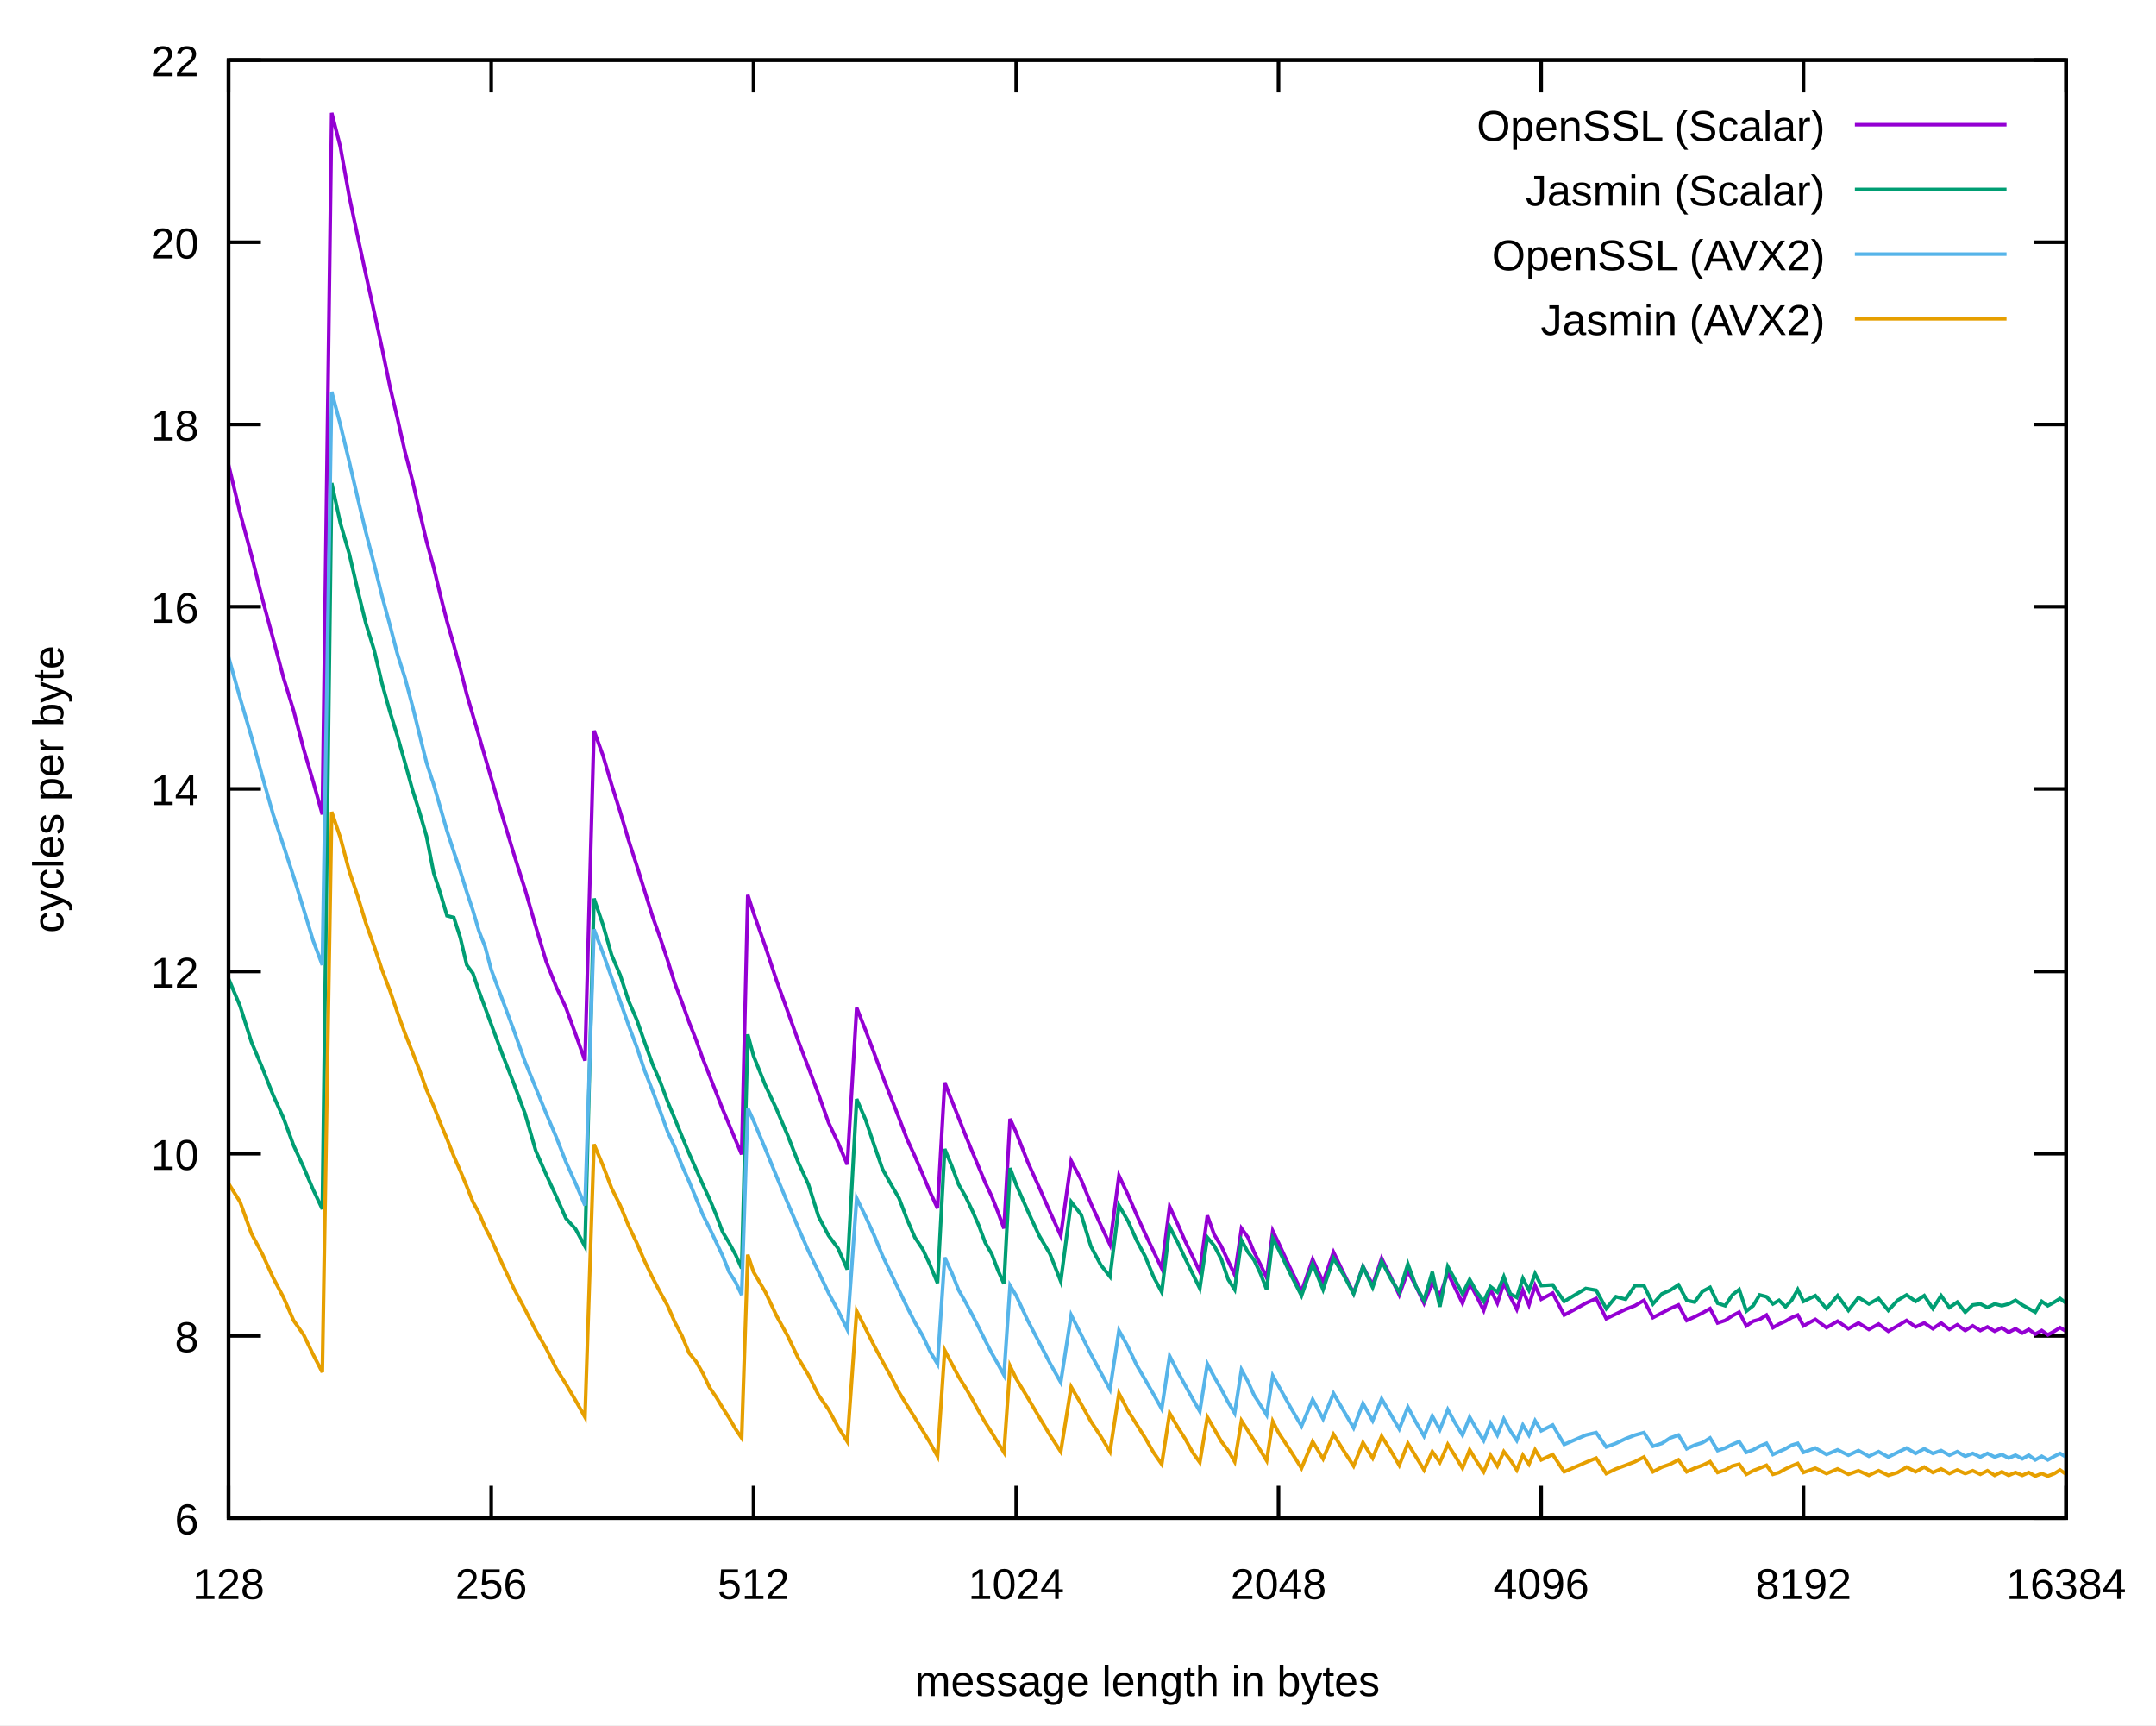
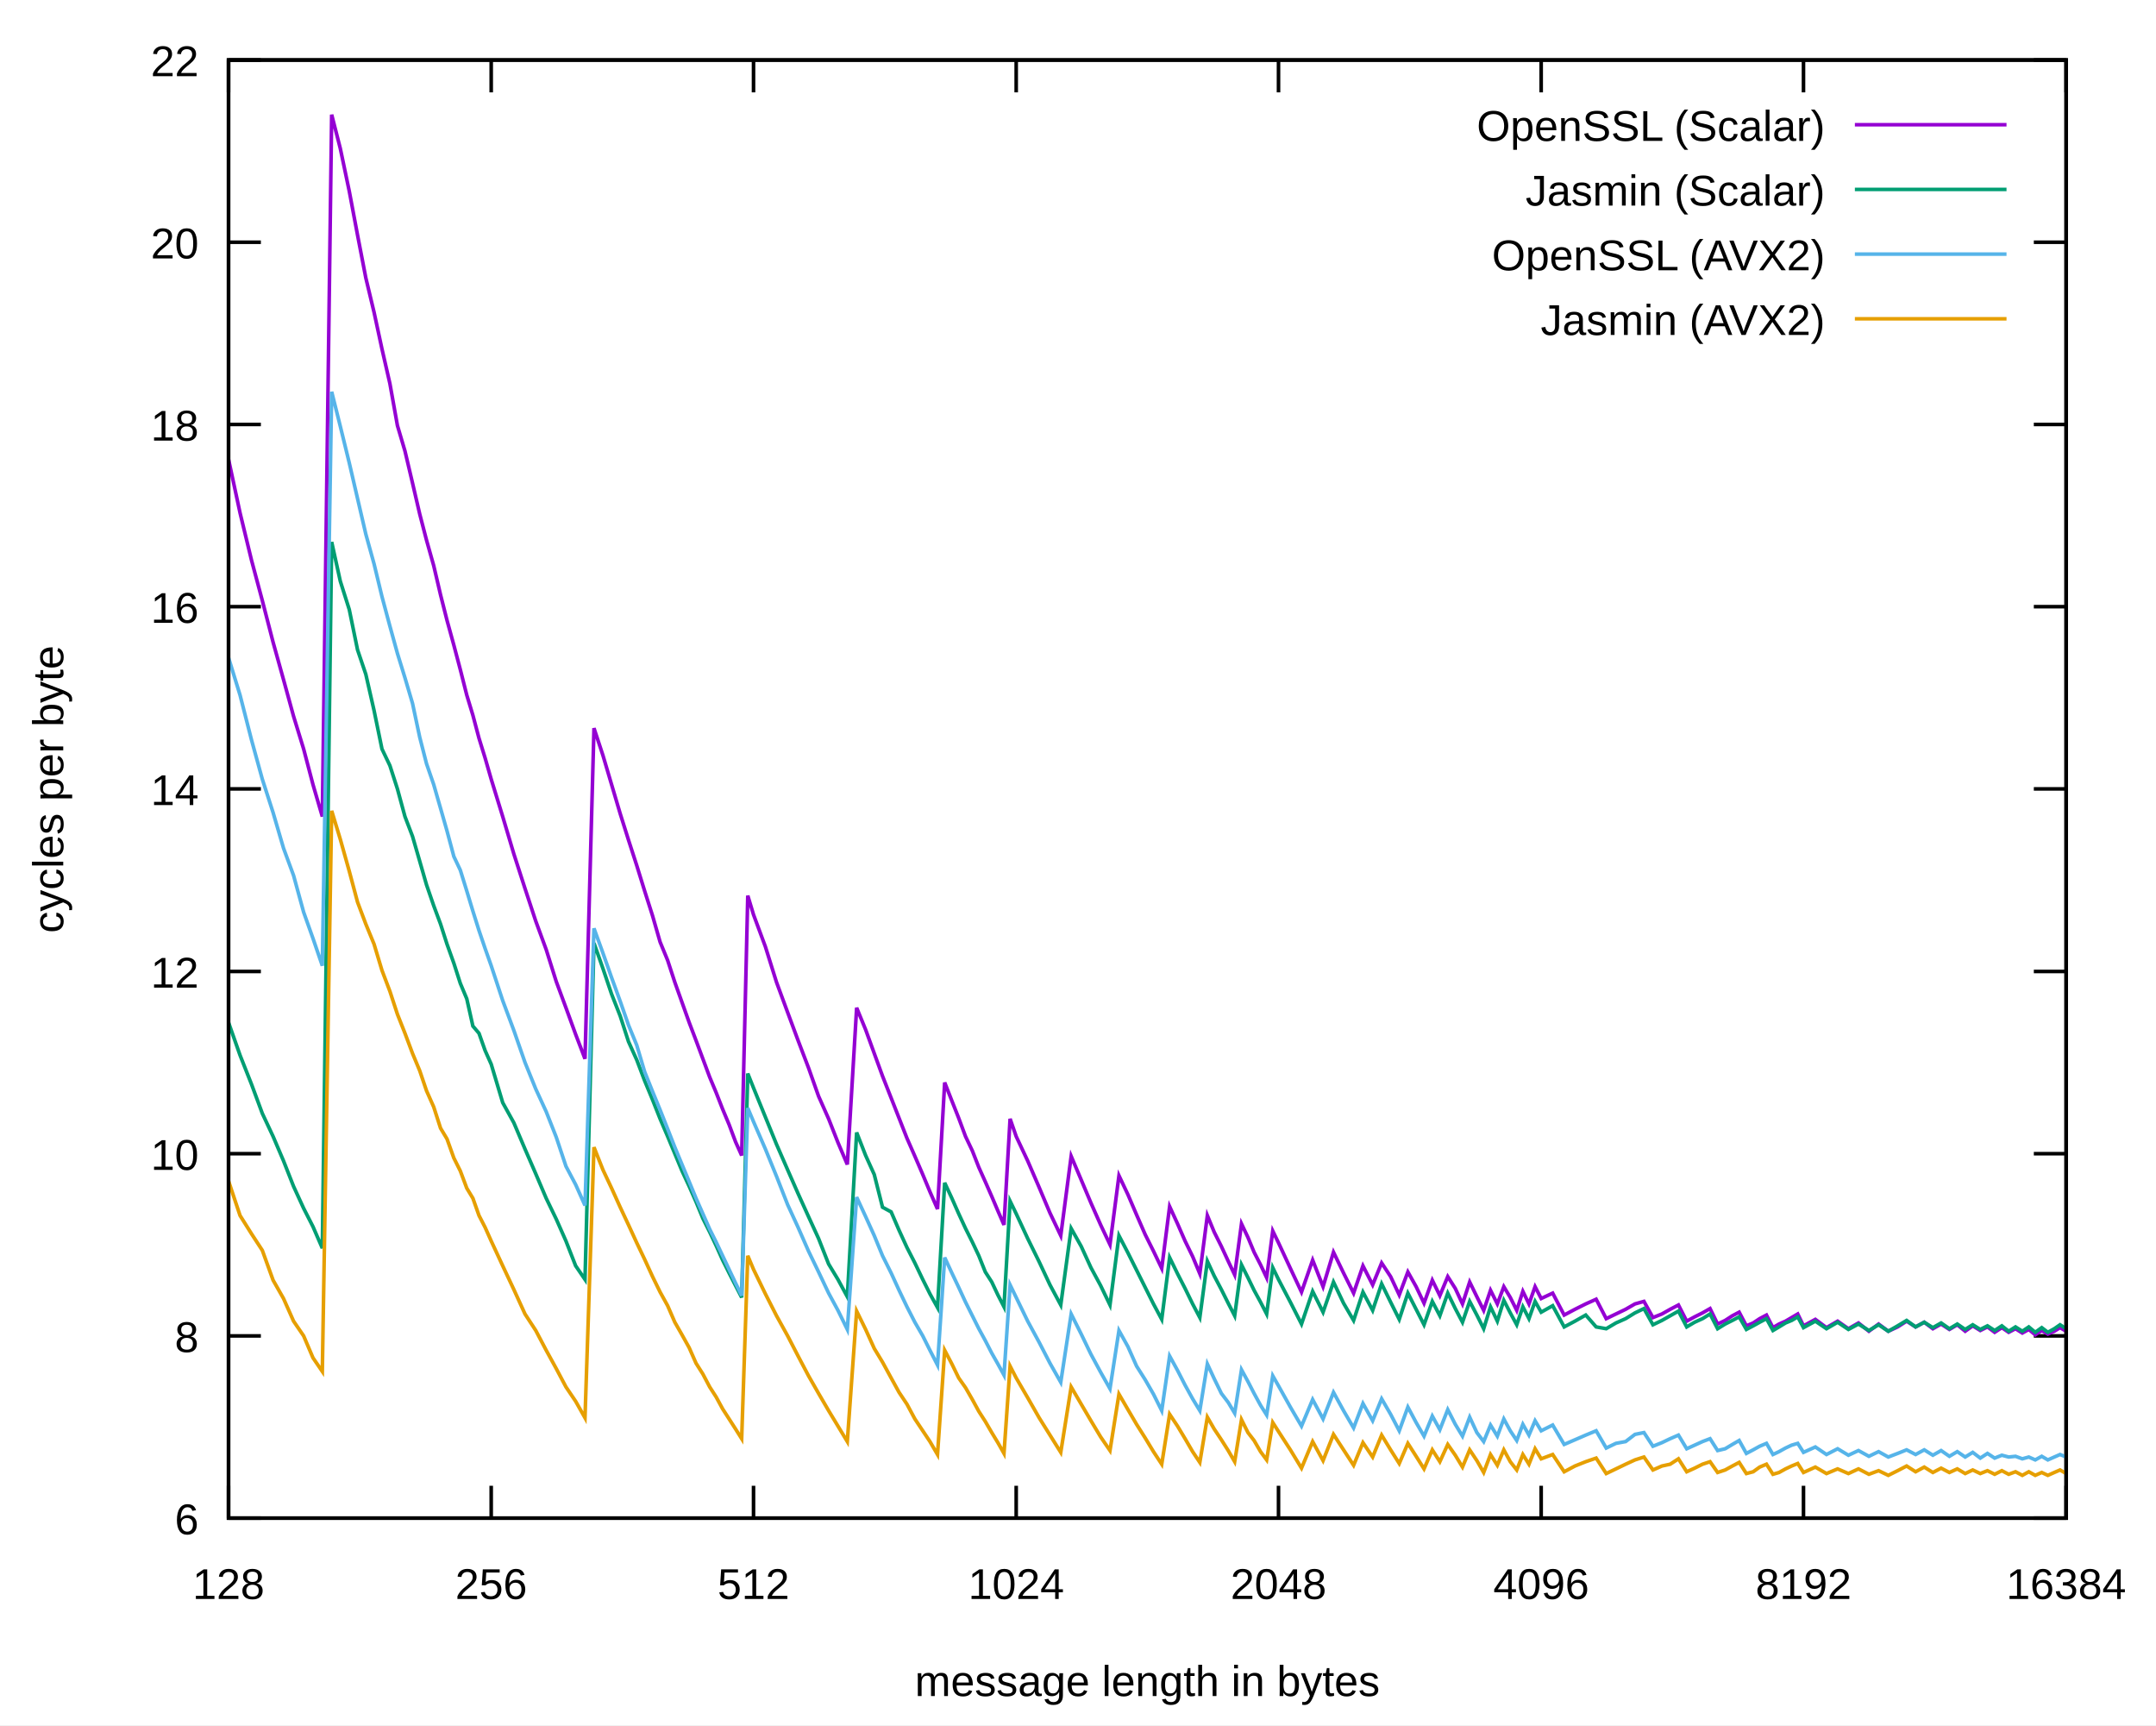
<svg xmlns="http://www.w3.org/2000/svg" xmlns:xlink="http://www.w3.org/1999/xlink" width="600" height="480" viewBox="0 0 600 480">
  <g id="gnuplot_canvas">
    <rect x="0" y="0" width="600" height="480" fill="#ffffff" />
    <defs>
      <circle id="gpDot" r="0.5" stroke-width="0.5" />
      <path id="gpPt0" stroke-width="0.222" stroke="currentColor" d="M-1,0 h2 M0,-1 v2" />
      <path id="gpPt1" stroke-width="0.222" stroke="currentColor" d="M-1,-1 L1,1 M1,-1 L-1,1" />
      <path id="gpPt2" stroke-width="0.222" stroke="currentColor" d="M-1,0 L1,0 M0,-1 L0,1 M-1,-1 L1,1 M-1,1 L1,-1" />
      <rect id="gpPt3" stroke-width="0.222" stroke="currentColor" x="-1" y="-1" width="2" height="2" />
      <rect id="gpPt4" stroke-width="0.222" stroke="currentColor" fill="currentColor" x="-1" y="-1" width="2" height="2" />
      <circle id="gpPt5" stroke-width="0.222" stroke="currentColor" cx="0" cy="0" r="1" />
      <use xlink:href="#gpPt5" id="gpPt6" fill="currentColor" stroke="none" />
      <path id="gpPt7" stroke-width="0.222" stroke="currentColor" d="M0,-1.33 L-1.33,0.67 L1.33,0.67 z" />
      <use xlink:href="#gpPt7" id="gpPt8" fill="currentColor" stroke="none" />
      <use xlink:href="#gpPt7" id="gpPt9" stroke="currentColor" transform="rotate(180)" />
      <use xlink:href="#gpPt9" id="gpPt10" fill="currentColor" stroke="none" />
      <use xlink:href="#gpPt3" id="gpPt11" stroke="currentColor" transform="rotate(45)" />
      <use xlink:href="#gpPt11" id="gpPt12" fill="currentColor" stroke="none" />
      <path id="gpPt13" stroke-width="0.222" stroke="currentColor" d="M0,1.330 L1.265,0.411 L0.782,-1.067 L-0.782,-1.076 L-1.265,0.411 z" />
      <use xlink:href="#gpPt13" id="gpPt14" fill="currentColor" stroke="none" />
      <filter id="textbox" filterUnits="objectBoundingBox" x="0" y="0" height="1" width="1">
        <feFlood flood-color="#FFFFFF" flood-opacity="1" result="bgnd" />
        <feComposite in="SourceGraphic" in2="bgnd" operator="atop" />
      </filter>
      <filter id="greybox" filterUnits="objectBoundingBox" x="0" y="0" height="1" width="1">
        <feFlood flood-color="lightgrey" flood-opacity="1" result="grey" />
        <feComposite in="SourceGraphic" in2="grey" operator="atop" />
      </filter>
    </defs>
    <g fill="none" color="#FFFFFF" stroke="black" stroke-width="1.00" stroke-linecap="butt" stroke-linejoin="miter">
</g>
    <g fill="none" color="black" stroke="currentColor" stroke-width="1.00" stroke-linecap="butt" stroke-linejoin="miter">
      <path stroke="black" d="M63.6,422.4 L72.6,422.4 M575.0,422.4 L566.0,422.4  " />
      <g transform="translate(55.3,426.9)" stroke="none" fill="black" font-family="Arial" font-size="12.00" text-anchor="end">
        <text>
          <tspan font-family="Arial"> 6</tspan>
        </text>
      </g>
    </g>
    <g fill="none" color="black" stroke="currentColor" stroke-width="1.00" stroke-linecap="butt" stroke-linejoin="miter">
      <path stroke="black" d="M63.6,371.7 L72.6,371.7 M575.0,371.7 L566.0,371.7  " />
      <g transform="translate(55.3,376.2)" stroke="none" fill="black" font-family="Arial" font-size="12.00" text-anchor="end">
        <text>
          <tspan font-family="Arial"> 8</tspan>
        </text>
      </g>
    </g>
    <g fill="none" color="black" stroke="currentColor" stroke-width="1.00" stroke-linecap="butt" stroke-linejoin="miter">
      <path stroke="black" d="M63.6,321.0 L72.6,321.0 M575.0,321.0 L566.0,321.0  " />
      <g transform="translate(55.3,325.5)" stroke="none" fill="black" font-family="Arial" font-size="12.00" text-anchor="end">
        <text>
          <tspan font-family="Arial"> 10</tspan>
        </text>
      </g>
    </g>
    <g fill="none" color="black" stroke="currentColor" stroke-width="1.00" stroke-linecap="butt" stroke-linejoin="miter">
      <path stroke="black" d="M63.6,270.3 L72.6,270.3 M575.0,270.3 L566.0,270.3  " />
      <g transform="translate(55.3,274.8)" stroke="none" fill="black" font-family="Arial" font-size="12.00" text-anchor="end">
        <text>
          <tspan font-family="Arial"> 12</tspan>
        </text>
      </g>
    </g>
    <g fill="none" color="black" stroke="currentColor" stroke-width="1.00" stroke-linecap="butt" stroke-linejoin="miter">
      <path stroke="black" d="M63.6,219.5 L72.6,219.5 M575.0,219.5 L566.0,219.5  " />
      <g transform="translate(55.3,224.0)" stroke="none" fill="black" font-family="Arial" font-size="12.00" text-anchor="end">
        <text>
          <tspan font-family="Arial"> 14</tspan>
        </text>
      </g>
    </g>
    <g fill="none" color="black" stroke="currentColor" stroke-width="1.00" stroke-linecap="butt" stroke-linejoin="miter">
      <path stroke="black" d="M63.6,168.8 L72.6,168.8 M575.0,168.8 L566.0,168.8  " />
      <g transform="translate(55.3,173.3)" stroke="none" fill="black" font-family="Arial" font-size="12.00" text-anchor="end">
        <text>
          <tspan font-family="Arial"> 16</tspan>
        </text>
      </g>
    </g>
    <g fill="none" color="black" stroke="currentColor" stroke-width="1.00" stroke-linecap="butt" stroke-linejoin="miter">
      <path stroke="black" d="M63.6,118.1 L72.6,118.1 M575.0,118.1 L566.0,118.1  " />
      <g transform="translate(55.3,122.6)" stroke="none" fill="black" font-family="Arial" font-size="12.00" text-anchor="end">
        <text>
          <tspan font-family="Arial"> 18</tspan>
        </text>
      </g>
    </g>
    <g fill="none" color="black" stroke="currentColor" stroke-width="1.00" stroke-linecap="butt" stroke-linejoin="miter">
      <path stroke="black" d="M63.6,67.4 L72.6,67.4 M575.0,67.4 L566.0,67.4  " />
      <g transform="translate(55.3,71.9)" stroke="none" fill="black" font-family="Arial" font-size="12.00" text-anchor="end">
        <text>
          <tspan font-family="Arial"> 20</tspan>
        </text>
      </g>
    </g>
    <g fill="none" color="black" stroke="currentColor" stroke-width="1.00" stroke-linecap="butt" stroke-linejoin="miter">
      <path stroke="black" d="M63.6,16.7 L72.6,16.7 M575.0,16.7 L566.0,16.7  " />
      <g transform="translate(55.3,21.2)" stroke="none" fill="black" font-family="Arial" font-size="12.00" text-anchor="end">
        <text>
          <tspan font-family="Arial"> 22</tspan>
        </text>
      </g>
    </g>
    <g fill="none" color="black" stroke="currentColor" stroke-width="1.00" stroke-linecap="butt" stroke-linejoin="miter">
      <path stroke="black" d="M63.6,422.4 L63.6,413.4 M63.6,16.7 L63.6,25.7  " />
      <g transform="translate(63.6,444.9)" stroke="none" fill="black" font-family="Arial" font-size="12.00" text-anchor="middle">
        <text>
          <tspan font-family="Arial"> 128</tspan>
        </text>
      </g>
    </g>
    <g fill="none" color="black" stroke="currentColor" stroke-width="1.00" stroke-linecap="butt" stroke-linejoin="miter">
      <path stroke="black" d="M136.7,422.4 L136.7,413.4 M136.7,16.7 L136.7,25.7  " />
      <g transform="translate(136.7,444.9)" stroke="none" fill="black" font-family="Arial" font-size="12.00" text-anchor="middle">
        <text>
          <tspan font-family="Arial"> 256</tspan>
        </text>
      </g>
    </g>
    <g fill="none" color="black" stroke="currentColor" stroke-width="1.00" stroke-linecap="butt" stroke-linejoin="miter">
      <path stroke="black" d="M209.7,422.4 L209.7,413.4 M209.7,16.7 L209.7,25.7  " />
      <g transform="translate(209.7,444.9)" stroke="none" fill="black" font-family="Arial" font-size="12.00" text-anchor="middle">
        <text>
          <tspan font-family="Arial"> 512</tspan>
        </text>
      </g>
    </g>
    <g fill="none" color="black" stroke="currentColor" stroke-width="1.00" stroke-linecap="butt" stroke-linejoin="miter">
      <path stroke="black" d="M282.8,422.4 L282.8,413.4 M282.8,16.7 L282.8,25.7  " />
      <g transform="translate(282.8,444.9)" stroke="none" fill="black" font-family="Arial" font-size="12.00" text-anchor="middle">
        <text>
          <tspan font-family="Arial"> 1024</tspan>
        </text>
      </g>
    </g>
    <g fill="none" color="black" stroke="currentColor" stroke-width="1.00" stroke-linecap="butt" stroke-linejoin="miter">
      <path stroke="black" d="M355.8,422.4 L355.8,413.4 M355.8,16.7 L355.8,25.7  " />
      <g transform="translate(355.8,444.9)" stroke="none" fill="black" font-family="Arial" font-size="12.00" text-anchor="middle">
        <text>
          <tspan font-family="Arial"> 2048</tspan>
        </text>
      </g>
    </g>
    <g fill="none" color="black" stroke="currentColor" stroke-width="1.00" stroke-linecap="butt" stroke-linejoin="miter">
      <path stroke="black" d="M428.9,422.4 L428.9,413.4 M428.9,16.7 L428.9,25.7  " />
      <g transform="translate(428.9,444.9)" stroke="none" fill="black" font-family="Arial" font-size="12.00" text-anchor="middle">
        <text>
          <tspan font-family="Arial"> 4096</tspan>
        </text>
      </g>
    </g>
    <g fill="none" color="black" stroke="currentColor" stroke-width="1.00" stroke-linecap="butt" stroke-linejoin="miter">
      <path stroke="black" d="M501.9,422.4 L501.9,413.4 M501.9,16.7 L501.9,25.7  " />
      <g transform="translate(501.9,444.9)" stroke="none" fill="black" font-family="Arial" font-size="12.00" text-anchor="middle">
        <text>
          <tspan font-family="Arial"> 8192</tspan>
        </text>
      </g>
    </g>
    <g fill="none" color="black" stroke="currentColor" stroke-width="1.00" stroke-linecap="butt" stroke-linejoin="miter">
      <path stroke="black" d="M575.0,422.4 L575.0,413.4 M575.0,16.7 L575.0,25.7  " />
      <g transform="translate(575.0,444.9)" stroke="none" fill="black" font-family="Arial" font-size="12.00" text-anchor="middle">
        <text>
          <tspan font-family="Arial"> 16384</tspan>
        </text>
      </g>
    </g>
    <g fill="none" color="black" stroke="currentColor" stroke-width="1.00" stroke-linecap="butt" stroke-linejoin="miter">
</g>
    <g fill="none" color="black" stroke="currentColor" stroke-width="1.00" stroke-linecap="butt" stroke-linejoin="miter">
      <path stroke="black" d="M63.6,16.7 L63.6,422.4 L575.0,422.4 L575.0,16.7 L63.6,16.7 Z  " />
    </g>
    <g fill="none" color="black" stroke="currentColor" stroke-width="1.00" stroke-linecap="butt" stroke-linejoin="miter">
      <g transform="translate(17.6,219.6) rotate(270)" stroke="none" fill="black" font-family="Arial" font-size="12.00" text-anchor="middle">
        <text>
          <tspan font-family="Arial">cycles per byte</tspan>
        </text>
      </g>
    </g>
    <g fill="none" color="black" stroke="currentColor" stroke-width="1.00" stroke-linecap="butt" stroke-linejoin="miter">
      <g transform="translate(319.3,471.9)" stroke="none" fill="black" font-family="Arial" font-size="12.00" text-anchor="middle">
        <text>
          <tspan font-family="Arial">message length in bytes</tspan>
        </text>
      </g>
    </g>
    <g fill="none" color="black" stroke="currentColor" stroke-width="1.00" stroke-linecap="butt" stroke-linejoin="miter">
</g>
    <g id="gnuplot_plot_1">
      <g fill="none" color="black" stroke="currentColor" stroke-width="1.00" stroke-linecap="butt" stroke-linejoin="miter">
        <g transform="translate(507.9,39.2)" stroke="none" fill="black" font-family="Arial" font-size="12.00" text-anchor="end">
          <text>
            <tspan font-family="Arial">OpenSSL (Scalar)</tspan>
          </text>
        </g>
      </g>
      <g fill="none" color="black" stroke="currentColor" stroke-width="1.00" stroke-linecap="butt" stroke-linejoin="miter">
-         <path stroke="rgb(148,   0, 211)" d="M516.2,34.7 L558.4,34.7 M63.6,129.3 L66.8,142.7 L70.0,154.6 L73.0,166.6 L76.0,177.7 L78.9,188.6   L81.7,197.7 L84.5,208.4 L87.1,217.3 L89.7,226.6 L92.3,31.4 L94.7,40.8 L97.2,54.7 L99.5,65.6   L101.8,76.3 L104.1,86.7 L106.3,96.8 L108.5,107.5 L110.6,116.4 L112.7,125.7 L114.8,133.8 L116.8,142.5   L118.7,150.6 L120.7,157.9 L122.6,165.8 L124.4,172.9 L126.3,179.5 L128.1,186.1 L129.9,193.2 L131.6,199.0   L133.3,204.8 L135.0,210.7 L136.7,216.5 L139.9,227.4 L143.0,237.6 L146.1,247.4 L149.1,257.8 L152.0,267.5   L154.8,274.6 L157.5,280.4 L160.2,287.8 L162.8,295.1 L165.3,203.3 L167.8,210.2 L170.2,218.3 L172.6,225.9   L174.9,233.7 L177.2,240.8 L179.4,247.9 L181.6,255.0 L183.7,260.9 L185.8,267.2 L187.8,273.6 L189.8,278.9   L191.8,284.5 L193.7,289.3 L195.6,294.6 L197.5,299.4 L199.3,304.0 L201.1,308.6 L202.9,312.9 L204.7,317.2   L206.4,321.2 L208.1,249.0 L209.7,254.0 L213.0,263.4 L216.1,272.8 L219.2,281.4 L222.1,289.5 L225.0,297.1   L227.8,304.5 L230.6,312.4 L233.2,317.9 L235.8,324.0 L238.4,280.4 L240.9,286.7 L243.3,293.1 L245.6,299.4   L248.0,305.5 L250.2,311.1 L252.4,316.9 L254.6,321.7 L256.8,326.8 L258.8,331.6 L260.9,336.2 L262.9,301.2   L264.9,306.3 L266.8,311.1 L268.7,315.9 L270.6,320.5 L272.4,324.8 L274.2,329.1 L276.0,332.9 L277.7,337.2   L279.4,341.8 L281.1,311.3 L282.8,315.1 L286.0,323.3 L289.2,330.4 L292.2,337.2 L295.2,343.8 L298.1,323.0   L300.9,328.3 L303.6,334.9 L306.3,340.8 L308.9,346.3 L311.4,327.1 L313.9,332.4 L316.3,338.0 L318.7,343.3   L321.0,348.1 L323.3,352.9 L325.5,335.7 L327.7,340.5 L329.8,345.3 L331.9,349.6 L333.9,353.9 L336.0,338.2   L337.9,343.5 L339.9,346.8 L341.8,350.9 L343.6,354.7 L345.5,341.8 L347.3,344.3 L349.0,348.4 L350.8,351.9   L352.5,355.5 L354.2,342.5 L355.8,345.8 L359.1,352.9 L362.2,359.3 L365.3,350.4 L368.2,356.7 L371.1,348.4   L373.9,354.2 L376.7,359.8 L379.3,352.4 L382.0,357.5 L384.5,350.1 L387.0,355.2 L389.4,360.3 L391.8,353.7   L394.1,358.0 L396.3,362.6 L398.6,357.0 L400.7,360.5 L402.9,354.2 L405.0,358.5 L407.0,362.6 L409.0,357.0   L411.0,360.8 L412.9,364.6 L414.8,358.8 L416.7,362.6 L418.5,357.0 L420.3,360.8 L422.1,364.3 L423.8,359.0   L425.5,363.1 L427.2,357.7 L428.9,361.5 L432.1,359.8 L435.3,365.9 L438.3,364.3 L441.3,362.6 L444.2,361.3   L447.0,366.9 L449.7,365.6 L452.4,364.3 L455.0,363.3 L457.5,361.8 L460.0,366.6 L462.5,365.3 L464.8,364.1   L467.1,363.1 L469.4,367.4 L471.6,366.4 L473.8,365.3 L475.9,364.1 L478.0,368.1 L480.1,367.4 L482.1,366.1   L484.0,365.1 L486.0,368.9 L487.9,367.6 L489.7,367.1 L491.6,365.9 L493.4,369.4 L495.1,368.4 L496.9,367.6   L498.6,366.6 L500.3,365.9 L501.9,368.9 L505.2,367.1 L508.3,369.4 L511.4,367.6 L514.4,369.7 L517.2,368.1   L520.1,369.9 L522.8,368.4 L525.5,370.4 L528.1,368.9 L530.6,367.4 L533.1,369.2 L535.5,368.1 L537.9,369.7   L540.2,368.1 L542.5,369.9 L544.7,368.6 L546.9,370.2 L549.0,368.9 L551.1,370.2 L553.1,369.2 L555.1,370.4   L557.1,369.4 L559.0,370.7 L560.9,369.7 L562.8,370.9 L564.6,369.9 L566.4,371.2 L568.2,370.2 L569.9,371.4   L571.7,370.4 L573.3,369.4 L575.0,370.4  " />
+         <path stroke="rgb(148,   0, 211)" d="M516.2,34.7 L558.4,34.7 M63.6,127.8 L66.8,142.7 L70.0,155.9 L73.0,167.1 L76.0,178.7 L78.9,189.1   L81.7,199.3 L84.5,208.4 L87.1,218.3 L89.7,227.2 L92.3,31.9 L94.7,41.3 L97.2,53.2 L99.5,65.4   L101.8,77.3 L104.1,86.9 L106.3,97.1 L108.5,106.7 L110.6,118.4 L112.7,125.5 L114.8,134.4 L116.8,143.0   L118.7,150.3 L120.7,157.4 L122.6,165.5 L124.4,172.6 L126.3,179.5 L128.1,186.3 L129.9,193.4 L131.6,199.0   L133.3,205.4 L135.0,210.9 L136.7,216.8 L139.9,227.2 L143.0,237.6 L146.1,247.2 L149.1,256.3 L152.0,264.2   L154.8,273.1 L157.5,280.4 L160.2,287.8 L162.8,294.6 L165.3,202.6 L167.8,210.2 L170.2,218.3 L172.6,226.4   L174.9,233.7 L177.2,240.8 L179.4,247.9 L181.6,254.8 L183.7,262.1 L185.8,267.2 L187.8,273.3 L189.8,278.9   L191.8,284.5 L193.7,289.5 L195.6,294.6 L197.5,299.7 L199.3,304.0 L201.1,308.6 L202.9,312.9 L204.7,317.7   L206.4,321.5 L208.1,249.2 L209.7,254.5 L213.0,263.4 L216.1,273.3 L219.2,281.7 L222.1,289.5 L225.0,297.1   L227.8,305.0 L230.6,311.3 L233.2,317.9 L235.8,324.0 L238.4,280.4 L240.9,286.5 L243.3,293.1 L245.6,299.4   L248.0,305.5 L250.2,311.1 L252.4,316.7 L254.6,321.7 L256.8,326.8 L258.8,331.6 L260.9,336.4 L262.9,301.2   L264.9,306.3 L266.8,311.1 L268.7,316.2 L270.6,320.2 L272.4,324.8 L274.2,328.8 L276.0,332.9 L277.7,336.9   L279.4,340.8 L281.1,311.3 L282.8,316.2 L286.0,323.0 L289.2,330.4 L292.2,337.5 L295.2,343.8 L298.1,321.7   L300.9,328.3 L303.6,334.7 L306.3,340.8 L308.9,346.3 L311.4,327.1 L313.9,332.4 L316.3,338.0 L318.7,343.5   L321.0,348.1 L323.3,352.9 L325.5,335.7 L327.7,340.5 L329.8,345.3 L331.9,349.6 L333.9,354.4 L336.0,338.2   L337.9,342.8 L339.9,346.8 L341.8,350.9 L343.6,354.7 L345.5,340.5 L347.3,344.3 L349.0,348.4 L350.8,351.9   L352.5,355.5 L354.2,342.5 L355.8,345.8 L359.1,352.9 L362.2,359.5 L365.3,350.6 L368.2,358.0 L371.1,348.4   L373.9,354.2 L376.7,359.8 L379.3,352.2 L382.0,357.5 L384.5,351.4 L387.0,355.2 L389.4,360.3 L391.8,353.9   L394.1,358.0 L396.3,362.6 L398.6,356.2 L400.7,360.5 L402.9,355.2 L405.0,358.5 L407.0,362.8 L409.0,356.7   L411.0,360.8 L412.9,364.6 L414.8,359.0 L416.7,362.8 L418.5,358.0 L420.3,361.0 L422.1,364.6 L423.8,359.3   L425.5,362.8 L427.2,358.0 L428.9,361.3 L432.1,359.8 L435.3,365.9 L438.3,364.3 L441.3,362.8 L444.2,361.5   L447.0,366.9 L449.7,365.6 L452.4,364.3 L455.0,362.8 L457.5,362.1 L460.0,366.6 L462.5,365.6 L464.8,364.3   L467.1,363.1 L469.4,367.6 L471.6,366.4 L473.8,365.3 L475.9,364.1 L478.0,368.4 L480.1,367.4 L482.1,366.1   L484.0,365.1 L486.0,368.9 L487.9,368.1 L489.7,366.9 L491.6,365.9 L493.4,369.4 L495.1,368.4 L496.9,367.6   L498.6,366.6 L500.3,365.6 L501.9,368.9 L505.2,367.1 L508.3,369.4 L511.4,367.6 L514.4,369.7 L517.2,368.1   L520.1,370.4 L522.8,368.4 L525.5,370.4 L528.1,369.2 L530.6,367.6 L533.1,369.2 L535.5,367.9 L537.9,369.7   L540.2,368.4 L542.5,369.9 L544.7,368.6 L546.9,370.4 L549.0,368.9 L551.1,370.2 L553.1,369.2 L555.1,370.7   L557.1,369.4 L559.0,370.7 L560.9,369.7 L562.8,370.9 L564.6,369.9 L566.4,371.4 L568.2,370.2 L569.9,371.2   L571.7,370.4 L573.3,369.4 L575.0,370.4  " />
      </g>
    </g>
    <g id="gnuplot_plot_2">
      <g fill="none" color="black" stroke="currentColor" stroke-width="1.00" stroke-linecap="butt" stroke-linejoin="miter">
        <g transform="translate(507.9,57.2)" stroke="none" fill="black" font-family="Arial" font-size="12.00" text-anchor="end">
          <text>
            <tspan font-family="Arial">Jasmin (Scalar)</tspan>
          </text>
        </g>
      </g>
      <g fill="none" color="black" stroke="currentColor" stroke-width="1.00" stroke-linecap="butt" stroke-linejoin="miter">
-         <path stroke="rgb(  0, 158, 115)" d="M516.2,52.7 L558.4,52.7 M63.6,272.3 L66.8,279.9 L70.0,290.0 L73.0,297.1 L76.0,304.7 L78.9,311.1   L81.7,318.7 L84.5,324.8 L87.1,330.9 L89.7,336.4 L92.3,134.4 L94.7,145.5 L97.2,154.1 L99.5,164.0   L101.8,173.4 L104.1,180.8 L106.3,190.1 L108.5,198.0 L110.6,204.8 L112.7,212.2 L114.8,219.8 L116.8,226.1   L118.7,232.7 L120.7,242.9 L122.6,248.7 L124.4,254.8 L126.3,255.3 L128.1,260.9 L129.9,268.5 L131.6,270.8   L133.3,275.8 L135.0,280.4 L136.7,285.0 L139.9,293.6 L143.0,301.5 L146.1,309.8 L149.1,320.2 L152.0,326.8   L154.8,332.9 L157.5,339.0 L160.2,342.0 L162.8,346.8 L165.3,250.0 L167.8,257.3 L170.2,265.7 L172.6,271.3   L174.9,278.4 L177.2,283.7 L179.4,290.0 L181.6,296.1 L183.7,300.9 L185.8,306.5 L187.8,311.3 L189.8,316.2   L191.8,321.0 L193.7,325.3 L195.6,329.6 L197.5,333.7 L199.3,338.0 L201.1,342.8 L202.9,345.8 L204.7,349.1   L206.4,352.9 L208.1,287.8 L209.7,293.8 L213.0,302.0 L216.1,308.6 L219.2,315.9 L222.1,323.3 L225.0,329.6   L227.8,338.5 L230.6,343.8 L233.2,347.3 L235.8,353.2 L238.4,305.8 L240.9,311.6 L243.3,318.7 L245.6,325.3   L248.0,329.6 L250.2,333.4 L252.4,339.2 L254.6,344.3 L256.8,347.6 L258.8,351.9 L260.9,357.0 L262.9,319.7   L264.9,324.5 L266.8,329.6 L268.7,332.9 L270.6,336.9 L272.4,341.0 L274.2,345.8 L276.0,348.9 L277.7,353.4   L279.4,357.2 L281.1,325.0 L282.8,329.6 L286.0,336.9 L289.2,343.8 L292.2,348.9 L295.2,356.5 L298.1,334.4   L300.9,338.0 L303.6,346.8 L306.3,351.9 L308.9,355.2 L311.4,335.4 L313.9,339.7 L316.3,345.1 L318.7,349.6   L321.0,355.2 L323.3,359.5 L325.5,341.3 L327.7,345.6 L329.8,350.1 L331.9,354.4 L333.9,358.5 L336.0,344.3   L337.9,346.6 L339.9,350.4 L341.8,356.0 L343.6,358.8 L345.5,345.1 L347.3,348.4 L349.0,350.6 L350.8,354.4   L352.5,358.8 L354.2,344.6 L355.8,347.6 L359.1,354.4 L362.2,360.5 L365.3,351.7 L368.2,358.8 L371.1,350.1   L373.9,354.7 L376.7,360.0 L379.3,352.4 L382.0,358.2 L384.5,350.9 L387.0,355.7 L389.4,359.5 L391.8,351.7   L394.1,358.0 L396.3,361.8 L398.6,353.9 L400.7,363.6 L402.9,352.4 L405.0,356.2 L407.0,360.0 L409.0,356.0   L411.0,359.5 L412.9,362.1 L414.8,358.0 L416.7,359.5 L418.5,355.2 L420.3,360.0 L422.1,361.0 L423.8,355.7   L425.5,359.0 L427.2,354.4 L428.9,357.7 L432.1,357.5 L435.3,362.1 L438.3,360.3 L441.3,358.5 L444.2,359.0   L447.0,364.1 L449.7,360.8 L452.4,361.5 L455.0,357.7 L457.5,357.7 L460.0,362.8 L462.5,360.0 L464.8,359.0   L467.1,357.5 L469.4,361.8 L471.6,362.3 L473.8,359.3 L475.9,358.2 L478.0,362.6 L480.1,363.3 L482.1,360.3   L484.0,358.8 L486.0,364.8 L487.9,363.3 L489.7,360.3 L491.6,360.8 L493.4,362.8 L495.1,361.8 L496.9,363.6   L498.6,361.8 L500.3,358.8 L501.9,362.1 L505.2,360.5 L508.3,364.1 L511.4,360.5 L514.4,364.6 L517.2,361.0   L520.1,362.8 L522.8,361.3 L525.5,364.6 L528.1,361.8 L530.6,360.3 L533.1,362.1 L535.5,360.5 L537.9,364.1   L540.2,360.5 L542.5,363.8 L544.7,362.3 L546.9,365.1 L549.0,363.1 L551.1,362.8 L553.1,363.8 L555.1,362.8   L557.1,363.3 L559.0,362.8 L560.9,361.8 L562.8,363.1 L564.6,364.1 L566.4,365.1 L568.2,362.1 L569.9,363.3   L571.7,362.3 L573.3,361.3 L575.0,362.6  " />
+         <path stroke="rgb(  0, 158, 115)" d="M516.2,52.7 L558.4,52.7 M63.6,284.5 L66.8,293.6 L70.0,301.7 L73.0,309.8 L76.0,316.2 L78.9,323.0   L81.7,330.1 L84.5,336.2 L87.1,341.3 L89.7,347.3 L92.3,150.8 L94.7,161.7 L97.2,169.6 L99.5,180.8   L101.8,187.6 L104.1,197.7 L106.3,208.4 L108.5,213.0 L110.6,219.5 L112.7,227.2 L114.8,232.7 L116.8,239.6   L118.7,246.2 L120.7,252.0 L122.6,257.1 L124.4,262.7 L126.3,268.0 L128.1,273.6 L129.9,277.9 L131.6,285.5   L133.3,287.5 L135.0,292.3 L136.7,296.1 L139.9,306.8 L143.0,312.4 L146.1,319.7 L149.1,326.6 L152.0,333.4   L154.8,339.2 L157.5,345.3 L160.2,352.2 L162.8,356.0 L165.3,262.4 L167.8,269.5 L170.2,276.6 L172.6,282.7   L174.9,289.8 L177.2,294.9 L179.4,300.7 L181.6,306.0 L183.7,311.3 L185.8,316.2 L187.8,321.0 L189.8,325.8   L191.8,330.1 L193.7,334.4 L195.6,339.0 L197.5,342.8 L199.3,346.6 L201.1,350.6 L202.9,354.2 L204.7,357.7   L206.4,361.0 L208.1,298.7 L209.7,302.7 L213.0,310.8 L216.1,318.4 L219.2,325.5 L222.1,332.1 L225.0,338.5   L227.8,344.6 L230.6,351.7 L233.2,356.0 L235.8,360.8 L238.4,315.1 L240.9,321.5 L243.3,326.8 L245.6,335.9   L248.0,337.2 L250.2,342.3 L252.4,347.1 L254.6,351.4 L256.8,356.0 L258.8,360.0 L260.9,363.8 L262.9,329.1   L264.9,333.4 L266.8,337.7 L268.7,341.8 L270.6,345.6 L272.4,349.4 L274.2,353.9 L276.0,356.7 L277.7,360.3   L279.4,363.6 L281.1,334.2 L282.8,337.7 L286.0,344.6 L289.2,351.1 L292.2,357.5 L295.2,363.1 L298.1,341.8   L300.9,346.8 L303.6,352.7 L306.3,357.7 L308.9,363.1 L311.4,343.8 L313.9,348.6 L316.3,353.4 L318.7,358.2   L321.0,362.8 L323.3,367.1 L325.5,349.9 L327.7,354.4 L329.8,358.5 L331.9,362.8 L333.9,366.6 L336.0,350.9   L337.9,355.0 L339.9,358.8 L341.8,362.6 L343.6,366.1 L345.5,351.9 L347.3,355.5 L349.0,359.0 L350.8,362.3   L352.5,365.6 L354.2,352.7 L355.8,356.0 L359.1,362.3 L362.2,368.4 L365.3,359.3 L368.2,365.1 L371.1,356.7   L373.9,362.6 L376.7,367.4 L379.3,359.5 L382.0,364.6 L384.5,357.2 L387.0,362.3 L389.4,367.1 L391.8,359.8   L394.1,364.3 L396.3,368.6 L398.6,362.1 L400.7,366.1 L402.9,359.8 L405.0,364.1 L407.0,367.9 L409.0,362.1   L411.0,365.9 L412.9,369.7 L414.8,363.6 L416.7,367.6 L418.5,361.8 L420.3,365.3 L422.1,368.6 L423.8,363.6   L425.5,366.9 L427.2,362.1 L428.9,365.1 L432.1,363.3 L435.3,369.2 L438.3,367.6 L441.3,365.9 L444.2,369.2   L447.0,369.7 L449.7,368.1 L452.4,366.9 L455.0,365.3 L457.5,364.1 L460.0,368.6 L462.5,367.4 L464.8,366.1   L467.1,364.8 L469.4,369.2 L471.6,367.9 L473.8,366.9 L475.9,365.6 L478.0,369.7 L480.1,368.4 L482.1,367.4   L484.0,366.4 L486.0,369.9 L487.9,368.9 L489.7,367.9 L491.6,366.9 L493.4,370.2 L495.1,369.2 L496.9,368.1   L498.6,367.4 L500.3,366.4 L501.9,369.4 L505.2,367.6 L508.3,369.7 L511.4,367.9 L514.4,369.9 L517.2,368.4   L520.1,370.2 L522.8,368.6 L525.5,370.4 L528.1,368.9 L530.6,367.4 L533.1,369.2 L535.5,367.9 L537.9,369.4   L540.2,368.1 L542.5,369.7 L544.7,368.4 L546.9,369.9 L549.0,368.6 L551.1,369.9 L553.1,368.9 L555.1,370.2   L557.1,368.9 L559.0,370.4 L560.9,369.2 L562.8,370.4 L564.6,369.2 L566.4,370.7 L568.2,369.4 L569.9,370.7   L571.7,369.7 L573.3,368.6 L575.0,369.7  " />
      </g>
    </g>
    <g id="gnuplot_plot_3">
      <g fill="none" color="black" stroke="currentColor" stroke-width="1.00" stroke-linecap="butt" stroke-linejoin="miter">
        <g transform="translate(507.9,75.2)" stroke="none" fill="black" font-family="Arial" font-size="12.00" text-anchor="end">
          <text>
            <tspan font-family="Arial">OpenSSL (AVX2)</tspan>
          </text>
        </g>
      </g>
      <g fill="none" color="black" stroke="currentColor" stroke-width="1.00" stroke-linecap="butt" stroke-linejoin="miter">
-         <path stroke="rgb( 86, 180, 233)" d="M516.2,70.7 L558.4,70.7 M63.6,182.8 L66.8,194.2 L70.0,205.1 L73.0,216.0 L76.0,226.6 L78.9,235.3   L81.7,243.9 L84.5,253.0 L87.1,261.6 L89.7,268.5 L92.3,109.0 L94.7,118.1 L97.2,128.5 L99.5,138.4   L101.8,148.0 L104.1,156.9 L106.3,165.8 L108.5,173.9 L110.6,182.0 L112.7,188.6 L114.8,196.5 L116.8,204.6   L118.7,212.2 L120.7,218.3 L122.6,224.9 L124.4,231.2 L126.3,237.0 L128.1,242.4 L129.9,248.2 L131.6,253.3   L133.3,259.1 L135.0,263.4 L136.7,269.8 L139.9,278.4 L143.0,286.7 L146.1,295.4 L149.1,302.7 L152.0,309.8   L154.8,316.4 L157.5,323.3 L160.2,329.3 L162.8,335.4 L165.3,258.6 L167.8,265.2 L170.2,272.0 L172.6,278.6   L174.9,285.2 L177.2,291.3 L179.4,297.9 L181.6,303.5 L183.7,309.1 L185.8,314.9 L187.8,319.2 L189.8,324.3   L191.8,328.8 L193.7,333.4 L195.6,338.0 L197.5,341.8 L199.3,345.6 L201.1,349.4 L202.9,353.9 L204.7,356.7   L206.4,360.3 L208.1,308.3 L209.7,311.8 L213.0,319.7 L216.1,327.3 L219.2,334.7 L222.1,341.5 L225.0,348.1   L227.8,353.9 L230.6,359.8 L233.2,364.6 L235.8,369.9 L238.4,333.4 L240.9,338.5 L243.3,343.8 L245.6,349.4   L248.0,354.4 L250.2,359.0 L252.4,363.6 L254.6,367.9 L256.8,371.7 L258.8,376.0 L260.9,379.5 L262.9,349.9   L264.9,354.2 L266.8,359.0 L268.7,362.3 L270.6,365.9 L272.4,369.4 L274.2,373.0 L276.0,376.5 L277.7,379.5   L279.4,382.6 L281.1,357.7 L282.8,360.5 L286.0,367.4 L289.2,373.5 L292.2,379.3 L295.2,384.6 L298.1,365.9   L300.9,371.4 L303.6,376.8 L306.3,381.8 L308.9,386.6 L311.4,370.2 L313.9,374.7 L316.3,379.8 L318.7,383.9   L321.0,387.9 L323.3,392.0 L325.5,377.3 L327.7,381.6 L329.8,385.4 L331.9,389.2 L333.9,392.7 L336.0,379.5   L337.9,383.1 L339.9,386.6 L341.8,390.2 L343.6,393.2 L345.5,381.1 L347.3,384.4 L349.0,388.2 L350.8,391.0   L352.5,393.7 L354.2,382.8 L355.8,385.6 L359.1,391.5 L362.2,396.8 L365.3,389.4 L368.2,394.8 L371.1,387.7   L373.9,392.5 L376.7,397.3 L379.3,390.5 L382.0,395.3 L384.5,389.2 L387.0,393.5 L389.4,397.6 L391.8,391.5   L394.1,395.8 L396.3,399.6 L398.6,394.0 L400.7,397.8 L402.9,392.2 L405.0,396.0 L407.0,399.3 L409.0,394.3   L411.0,397.8 L412.9,400.8 L414.8,396.0 L416.7,399.3 L418.5,394.8 L420.3,398.1 L422.1,400.8 L423.8,396.5   L425.5,399.3 L427.2,395.3 L428.9,398.1 L432.1,396.5 L435.3,401.9 L438.3,400.6 L441.3,399.3 L444.2,398.6   L447.0,402.6 L449.7,401.6 L452.4,400.3 L455.0,399.3 L457.5,398.6 L460.0,402.4 L462.5,401.6 L464.8,400.1   L467.1,399.3 L469.4,403.1 L471.6,402.1 L473.8,401.4 L475.9,400.1 L478.0,403.6 L480.1,402.9 L482.1,401.9   L484.0,401.1 L486.0,404.1 L487.9,403.4 L489.7,402.4 L491.6,401.6 L493.4,404.7 L495.1,403.9 L496.9,403.1   L498.6,402.1 L500.3,401.6 L501.9,404.1 L505.2,402.9 L508.3,404.7 L511.4,403.4 L514.4,404.9 L517.2,403.6   L520.1,405.2 L522.8,403.9 L525.5,405.4 L528.1,404.1 L530.6,402.9 L533.1,404.4 L535.5,403.1 L537.9,404.4   L540.2,403.6 L542.5,404.9 L544.7,403.9 L546.9,405.2 L549.0,404.4 L551.1,405.4 L553.1,404.4 L555.1,405.4   L557.1,404.7 L559.0,405.7 L560.9,404.9 L562.8,405.9 L564.6,404.9 L566.4,406.2 L568.2,405.2 L569.9,406.2   L571.7,405.2 L573.3,404.4 L575.0,405.4  " />
+         <path stroke="rgb( 86, 180, 233)" d="M516.2,70.7 L558.4,70.7 M63.6,183.0 L66.8,193.4 L70.0,205.9 L73.0,216.8 L76.0,226.1 L78.9,236.0   L81.7,243.6 L84.5,253.8 L87.1,261.1 L89.7,268.7 L92.3,109.0 L94.7,118.6 L97.2,128.8 L99.5,138.7   L101.8,148.6 L104.1,156.9 L106.3,166.0 L108.5,174.2 L110.6,181.8 L112.7,188.6 L114.8,195.7 L116.8,205.1   L118.7,212.5 L120.7,218.3 L122.6,224.9 L124.4,231.2 L126.3,238.3 L128.1,242.1 L129.9,247.9 L131.6,253.5   L133.3,258.9 L135.0,263.9 L136.7,268.7 L139.9,278.4 L143.0,286.7 L146.1,295.6 L149.1,303.0 L152.0,309.3   L154.8,316.4 L157.5,324.5 L160.2,329.6 L162.8,335.4 L165.3,258.3 L167.8,265.2 L170.2,272.0 L172.6,278.6   L174.9,285.2 L177.2,290.8 L179.4,298.2 L181.6,303.7 L183.7,308.8 L185.8,314.1 L187.8,319.2 L189.8,324.0   L191.8,328.8 L193.7,333.4 L195.6,337.7 L197.5,342.0 L199.3,345.6 L201.1,349.4 L202.9,353.2 L204.7,357.0   L206.4,360.5 L208.1,308.3 L209.7,312.1 L213.0,319.7 L216.1,327.3 L219.2,335.2 L222.1,341.5 L225.0,348.1   L227.8,353.9 L230.6,359.8 L233.2,364.6 L235.8,369.9 L238.4,333.1 L240.9,338.5 L243.3,343.8 L245.6,349.4   L248.0,354.2 L250.2,359.0 L252.4,363.6 L254.6,367.9 L256.8,371.7 L258.8,375.7 L260.9,379.8 L262.9,349.9   L264.9,354.2 L266.8,358.2 L268.7,362.3 L270.6,366.1 L272.4,369.7 L274.2,373.0 L276.0,376.5 L277.7,379.5   L279.4,382.6 L281.1,357.5 L282.8,361.0 L286.0,367.6 L289.2,373.5 L292.2,379.3 L295.2,384.6 L298.1,365.6   L300.9,371.2 L303.6,376.8 L306.3,381.8 L308.9,386.4 L311.4,370.2 L313.9,374.7 L316.3,380.1 L318.7,383.9   L321.0,387.9 L323.3,392.5 L325.5,377.3 L327.7,381.3 L329.8,385.4 L331.9,389.2 L333.9,392.5 L336.0,379.5   L337.9,383.6 L339.9,387.7 L341.8,390.2 L343.6,393.2 L345.5,381.1 L347.3,384.4 L349.0,387.7 L350.8,391.0   L352.5,393.7 L354.2,382.8 L355.8,385.6 L359.1,391.5 L362.2,396.8 L365.3,389.4 L368.2,394.8 L371.1,387.4   L373.9,392.5 L376.7,397.3 L379.3,390.5 L382.0,395.3 L384.5,389.2 L387.0,393.5 L389.4,398.1 L391.8,391.5   L394.1,395.8 L396.3,399.6 L398.6,394.0 L400.7,397.8 L402.9,392.2 L405.0,396.3 L407.0,399.6 L409.0,394.3   L411.0,398.6 L412.9,401.1 L414.8,396.5 L416.7,399.6 L418.5,394.8 L420.3,398.1 L422.1,400.8 L423.8,396.3   L425.5,399.3 L427.2,395.3 L428.9,398.1 L432.1,396.5 L435.3,401.9 L438.3,400.6 L441.3,399.3 L444.2,398.1   L447.0,402.9 L449.7,401.6 L452.4,401.1 L455.0,399.1 L457.5,398.6 L460.0,402.4 L462.5,401.4 L464.8,400.3   L467.1,399.3 L469.4,403.1 L471.6,402.1 L473.8,401.1 L475.9,400.3 L478.0,403.6 L480.1,403.1 L482.1,401.9   L484.0,400.8 L486.0,404.4 L487.9,403.4 L489.7,402.4 L491.6,401.6 L493.4,404.7 L495.1,403.9 L496.9,402.9   L498.6,402.1 L500.3,401.6 L501.9,404.1 L505.2,402.6 L508.3,404.7 L511.4,403.1 L514.4,404.9 L517.2,403.6   L520.1,405.2 L522.8,403.9 L525.5,405.4 L528.1,404.4 L530.6,403.4 L533.1,404.7 L535.5,403.4 L537.9,404.9   L540.2,403.6 L542.5,405.2 L544.7,403.9 L546.9,405.4 L549.0,404.1 L551.1,405.7 L553.1,404.4 L555.1,405.7   L557.1,404.9 L559.0,405.4 L560.9,405.2 L562.8,405.9 L564.6,405.4 L566.4,406.2 L568.2,405.2 L569.9,406.2   L571.7,405.4 L573.3,404.7 L575.0,405.4  " />
      </g>
    </g>
    <g id="gnuplot_plot_4">
      <g fill="none" color="black" stroke="currentColor" stroke-width="1.00" stroke-linecap="butt" stroke-linejoin="miter">
        <g transform="translate(507.9,93.2)" stroke="none" fill="black" font-family="Arial" font-size="12.00" text-anchor="end">
          <text>
            <tspan font-family="Arial">Jasmin (AVX2)</tspan>
          </text>
        </g>
      </g>
      <g fill="none" color="black" stroke="currentColor" stroke-width="1.00" stroke-linecap="butt" stroke-linejoin="miter">
-         <path stroke="rgb(230, 159,   0)" d="M516.2,88.7 L558.4,88.7 M63.6,329.3 L66.8,334.4 L70.0,343.3 L73.0,348.9 L76.0,355.5 L78.9,361.0   L81.7,367.4 L84.5,371.4 L87.1,376.8 L89.7,381.8 L92.3,225.9 L94.7,233.0 L97.2,242.4 L99.5,249.2   L101.8,256.8 L104.1,263.2 L106.3,269.8 L108.5,275.6 L110.6,281.7 L112.7,287.5 L114.8,292.8 L116.8,297.9   L118.7,303.2 L120.7,307.8 L122.6,312.6 L124.4,316.9 L126.3,321.7 L128.1,325.8 L129.9,330.1 L131.6,334.4   L133.3,337.5 L135.0,341.5 L136.7,344.8 L139.9,351.9 L143.0,358.5 L146.1,364.3 L149.1,370.2 L152.0,375.2   L154.8,380.8 L157.5,385.1 L160.2,389.7 L162.8,394.3 L165.3,318.4 L167.8,324.3 L170.2,330.6 L172.6,335.4   L174.9,341.0 L177.2,345.8 L179.4,350.9 L181.6,355.5 L183.7,359.5 L185.8,363.3 L187.8,367.9 L189.8,371.7   L191.8,376.5 L193.7,378.8 L195.6,382.1 L197.5,386.1 L199.3,388.7 L201.1,391.7 L202.9,394.5 L204.7,397.6   L206.4,400.1 L208.1,349.1 L209.7,353.9 L213.0,359.5 L216.1,366.1 L219.2,371.7 L222.1,377.8 L225.0,382.6   L227.8,388.2 L230.6,392.2 L233.2,397.0 L235.8,401.1 L238.4,364.8 L240.9,369.7 L243.3,374.5 L245.6,378.8   L248.0,383.1 L250.2,387.4 L252.4,391.0 L254.6,394.5 L256.8,398.1 L258.8,401.4 L260.9,405.2 L262.9,375.7   L264.9,379.5 L266.8,383.1 L268.7,386.1 L270.6,389.4 L272.4,392.7 L274.2,395.8 L276.0,398.6 L277.7,401.4   L279.4,404.1 L281.1,380.1 L282.8,383.6 L286.0,388.9 L289.2,394.3 L292.2,399.3 L295.2,403.9 L298.1,385.9   L300.9,390.7 L303.6,395.5 L306.3,399.6 L308.9,403.9 L311.4,387.7 L313.9,392.5 L316.3,396.3 L318.7,400.1   L321.0,404.1 L323.3,407.4 L325.5,393.2 L327.7,397.0 L329.8,400.3 L331.9,404.1 L333.9,406.9 L336.0,394.3   L337.9,397.6 L339.9,401.1 L341.8,403.6 L343.6,406.7 L345.5,395.3 L347.3,398.1 L349.0,400.8 L350.8,403.6   L352.5,406.4 L354.2,395.5 L355.8,398.6 L359.1,403.6 L362.2,408.5 L365.3,401.1 L368.2,405.9 L371.1,399.1   L373.9,403.6 L376.7,407.9 L379.3,401.4 L382.0,405.7 L384.5,399.6 L387.0,403.6 L389.4,407.7 L391.8,401.6   L394.1,405.4 L396.3,409.0 L398.6,403.9 L400.7,406.9 L402.9,401.9 L405.0,405.2 L407.0,408.5 L409.0,403.4   L411.0,406.7 L412.9,409.5 L414.8,404.9 L416.7,407.9 L418.5,403.9 L420.3,406.2 L422.1,409.0 L423.8,404.9   L425.5,407.4 L427.2,403.4 L428.9,406.2 L432.1,404.7 L435.3,409.5 L438.3,408.2 L441.3,406.9 L444.2,405.7   L447.0,410.0 L449.7,408.7 L452.4,407.7 L455.0,406.7 L457.5,405.4 L460.0,409.5 L462.5,408.2 L464.8,407.4   L467.1,406.2 L469.4,409.5 L471.6,408.5 L473.8,407.7 L475.9,406.7 L478.0,409.7 L480.1,409.0 L482.1,407.9   L484.0,407.4 L486.0,410.2 L487.9,409.2 L489.7,408.5 L491.6,407.7 L493.4,410.2 L495.1,409.7 L496.9,408.7   L498.6,407.9 L500.3,407.2 L501.9,409.7 L505.2,408.5 L508.3,410.0 L511.4,408.7 L514.4,410.2 L517.2,409.2   L520.1,410.5 L522.8,409.2 L525.5,410.5 L528.1,409.7 L530.6,408.2 L533.1,409.5 L535.5,408.2 L537.9,409.7   L540.2,408.7 L542.5,410.0 L544.7,409.0 L546.9,410.0 L549.0,409.2 L551.1,410.2 L553.1,409.2 L555.1,410.5   L557.1,409.5 L559.0,410.5 L560.9,409.7 L562.8,410.5 L564.6,409.7 L566.4,410.7 L568.2,410.0 L569.9,410.7   L571.7,410.0 L573.3,409.0 L575.0,410.2  " />
+         <path stroke="rgb(230, 159,   0)" d="M516.2,88.7 L558.4,88.7 M63.6,328.6 L66.8,338.2 L70.0,343.3 L73.0,347.9 L76.0,356.2 L78.9,361.3   L81.7,367.6 L84.5,371.7 L87.1,377.8 L89.7,381.6 L92.3,225.6 L94.7,233.5 L97.2,242.4 L99.5,251.0   L101.8,257.1 L104.1,262.7 L106.3,270.0 L108.5,275.8 L110.6,282.2 L112.7,287.5 L114.8,293.1 L116.8,297.9   L118.7,303.5 L120.7,308.0 L122.6,313.9 L124.4,316.9 L126.3,322.2 L128.1,325.8 L129.9,330.6 L131.6,333.4   L133.3,338.2 L135.0,341.5 L136.7,345.3 L139.9,352.2 L143.0,358.8 L146.1,365.6 L149.1,370.2 L152.0,375.7   L154.8,380.8 L157.5,385.9 L160.2,389.9 L162.8,394.5 L165.3,319.2 L167.8,325.5 L170.2,330.6 L172.6,335.9   L174.9,340.8 L177.2,345.8 L179.4,350.4 L181.6,355.2 L183.7,359.5 L185.8,363.3 L187.8,367.9 L189.8,371.4   L191.8,375.0 L193.7,379.3 L195.6,382.3 L197.5,385.9 L199.3,388.7 L201.1,392.0 L202.9,394.8 L204.7,397.6   L206.4,400.3 L208.1,349.4 L209.7,353.2 L213.0,360.0 L216.1,366.1 L219.2,371.7 L222.1,377.3 L225.0,382.8   L227.8,387.7 L230.6,392.5 L233.2,396.8 L235.8,401.1 L238.4,364.8 L240.9,369.9 L243.3,375.2 L245.6,379.0   L248.0,383.4 L250.2,387.4 L252.4,390.7 L254.6,394.8 L256.8,398.1 L258.8,401.1 L260.9,404.7 L262.9,375.7   L264.9,379.5 L266.8,383.4 L268.7,386.1 L270.6,389.4 L272.4,392.7 L274.2,395.5 L276.0,398.6 L277.7,401.4   L279.4,404.4 L281.1,380.1 L282.8,383.4 L286.0,388.9 L289.2,394.5 L292.2,399.3 L295.2,404.1 L298.1,385.9   L300.9,390.7 L303.6,395.3 L306.3,399.8 L308.9,403.6 L311.4,387.9 L313.9,392.2 L316.3,396.3 L318.7,400.1   L321.0,403.9 L323.3,407.4 L325.5,393.5 L327.7,396.8 L329.8,400.3 L331.9,403.9 L333.9,406.9 L336.0,394.3   L337.9,397.6 L339.9,400.6 L341.8,403.6 L343.6,406.7 L345.5,395.0 L347.3,398.6 L349.0,400.8 L350.8,403.9   L352.5,406.2 L354.2,395.8 L355.8,398.3 L359.1,403.4 L362.2,408.5 L365.3,401.1 L368.2,406.4 L371.1,399.1   L373.9,403.4 L376.7,407.7 L379.3,401.4 L382.0,405.4 L384.5,399.3 L387.0,403.4 L389.4,407.2 L391.8,401.6   L394.1,405.2 L396.3,408.7 L398.6,403.4 L400.7,406.7 L402.9,401.9 L405.0,404.9 L407.0,408.2 L409.0,403.4   L411.0,406.4 L412.9,409.7 L414.8,404.7 L416.7,407.7 L418.5,403.4 L420.3,406.7 L422.1,409.0 L423.8,404.7   L425.5,407.4 L427.2,403.1 L428.9,405.9 L432.1,404.7 L435.3,409.5 L438.3,407.9 L441.3,406.7 L444.2,405.7   L447.0,410.0 L449.7,408.7 L452.4,407.4 L455.0,406.2 L457.5,405.4 L460.0,409.0 L462.5,407.9 L464.8,407.4   L467.1,405.9 L469.4,409.5 L471.6,408.5 L473.8,407.4 L475.9,406.7 L478.0,409.7 L480.1,409.0 L482.1,407.9   L484.0,406.9 L486.0,410.0 L487.9,409.5 L489.7,408.2 L491.6,407.4 L493.4,410.2 L495.1,409.7 L496.9,408.7   L498.6,407.9 L500.3,407.2 L501.9,409.7 L505.2,408.2 L508.3,410.0 L511.4,408.7 L514.4,410.0 L517.2,408.7   L520.1,410.2 L522.8,409.2 L525.5,410.5 L528.1,409.2 L530.6,407.9 L533.1,409.5 L535.5,408.2 L537.9,409.7   L540.2,408.5 L542.5,409.7 L544.7,408.7 L546.9,410.0 L549.0,409.0 L551.1,410.0 L553.1,409.2 L555.1,410.2   L557.1,409.2 L559.0,410.2 L560.9,409.5 L562.8,410.5 L564.6,409.5 L566.4,410.5 L568.2,409.7 L569.9,410.5   L571.7,409.7 L573.3,409.0 L575.0,410.0  " />
      </g>
    </g>
    <g fill="none" color="#FFFFFF" stroke="rgb(230, 159,   0)" stroke-width="2.00" stroke-linecap="butt" stroke-linejoin="miter">
</g>
    <g fill="none" color="black" stroke="currentColor" stroke-width="2.00" stroke-linecap="butt" stroke-linejoin="miter">
</g>
    <g fill="none" color="black" stroke="black" stroke-width="1.00" stroke-linecap="butt" stroke-linejoin="miter">
</g>
    <g fill="none" color="black" stroke="currentColor" stroke-width="1.00" stroke-linecap="butt" stroke-linejoin="miter">
      <path stroke="black" d="M63.6,16.7 L63.6,422.4 L575.0,422.4 L575.0,16.7 L63.6,16.7 Z  " />
    </g>
    <g fill="none" color="black" stroke="currentColor" stroke-width="1.00" stroke-linecap="butt" stroke-linejoin="miter">
</g>
  </g>
</svg>
